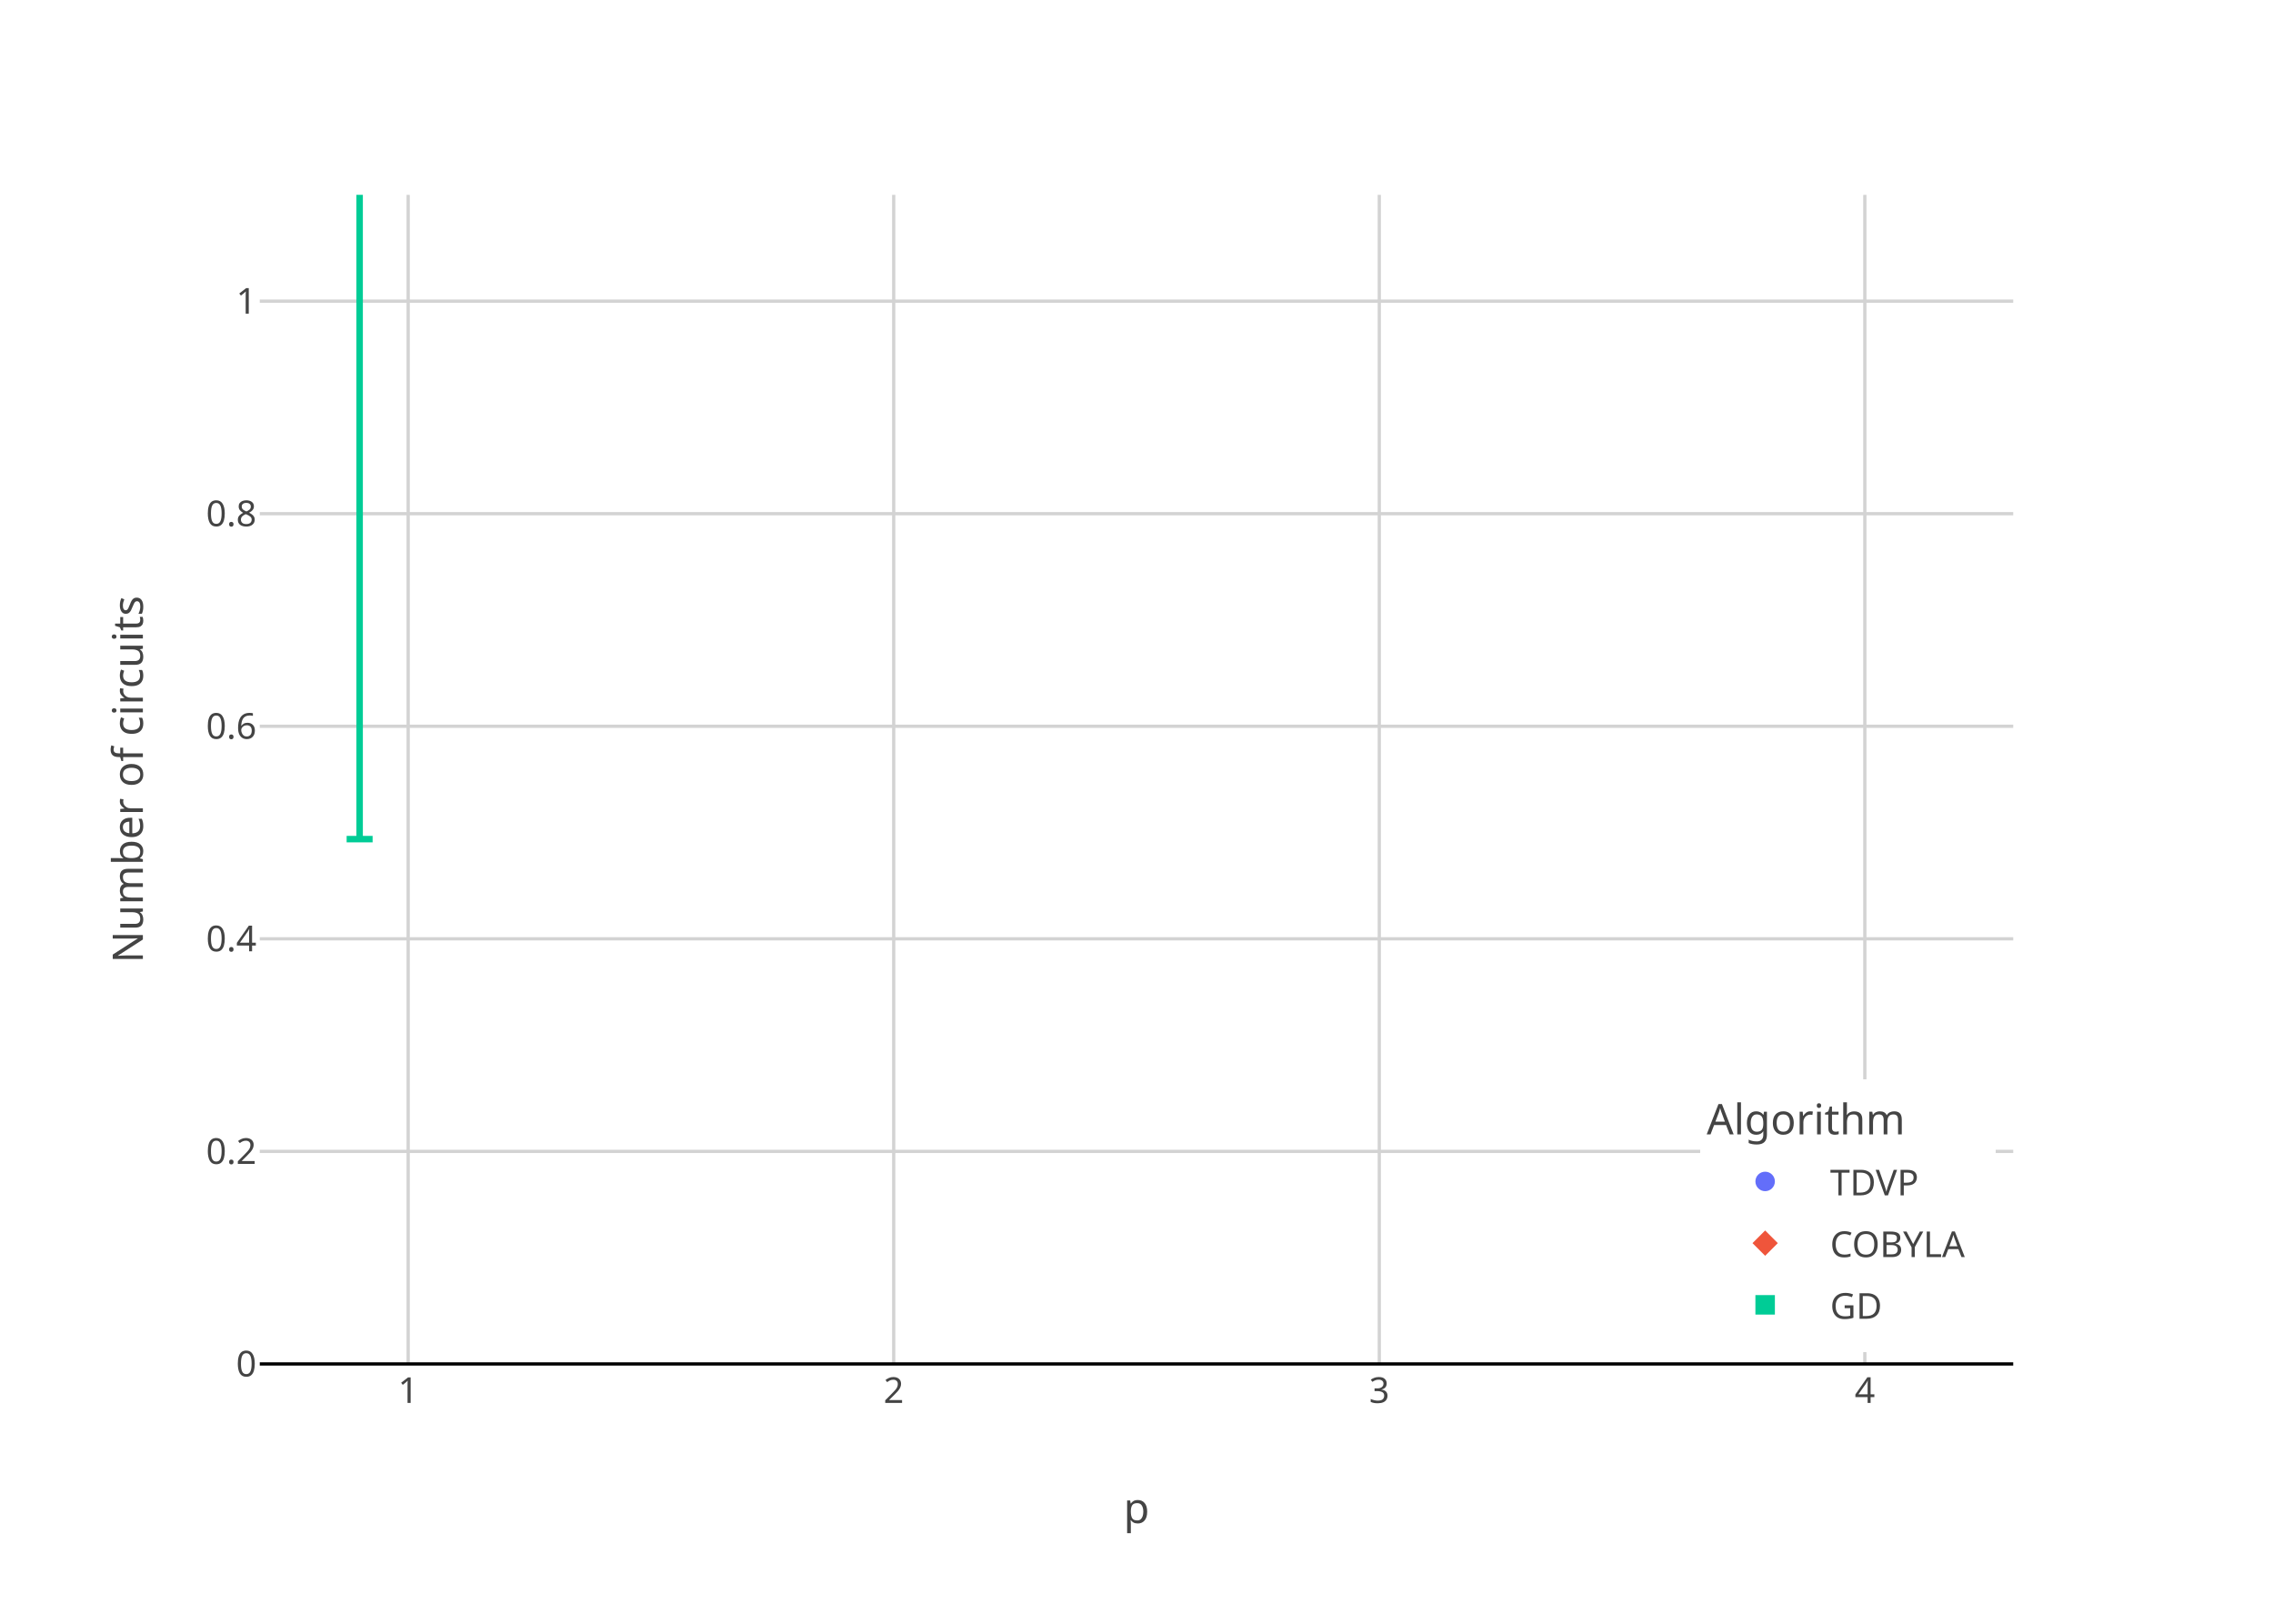
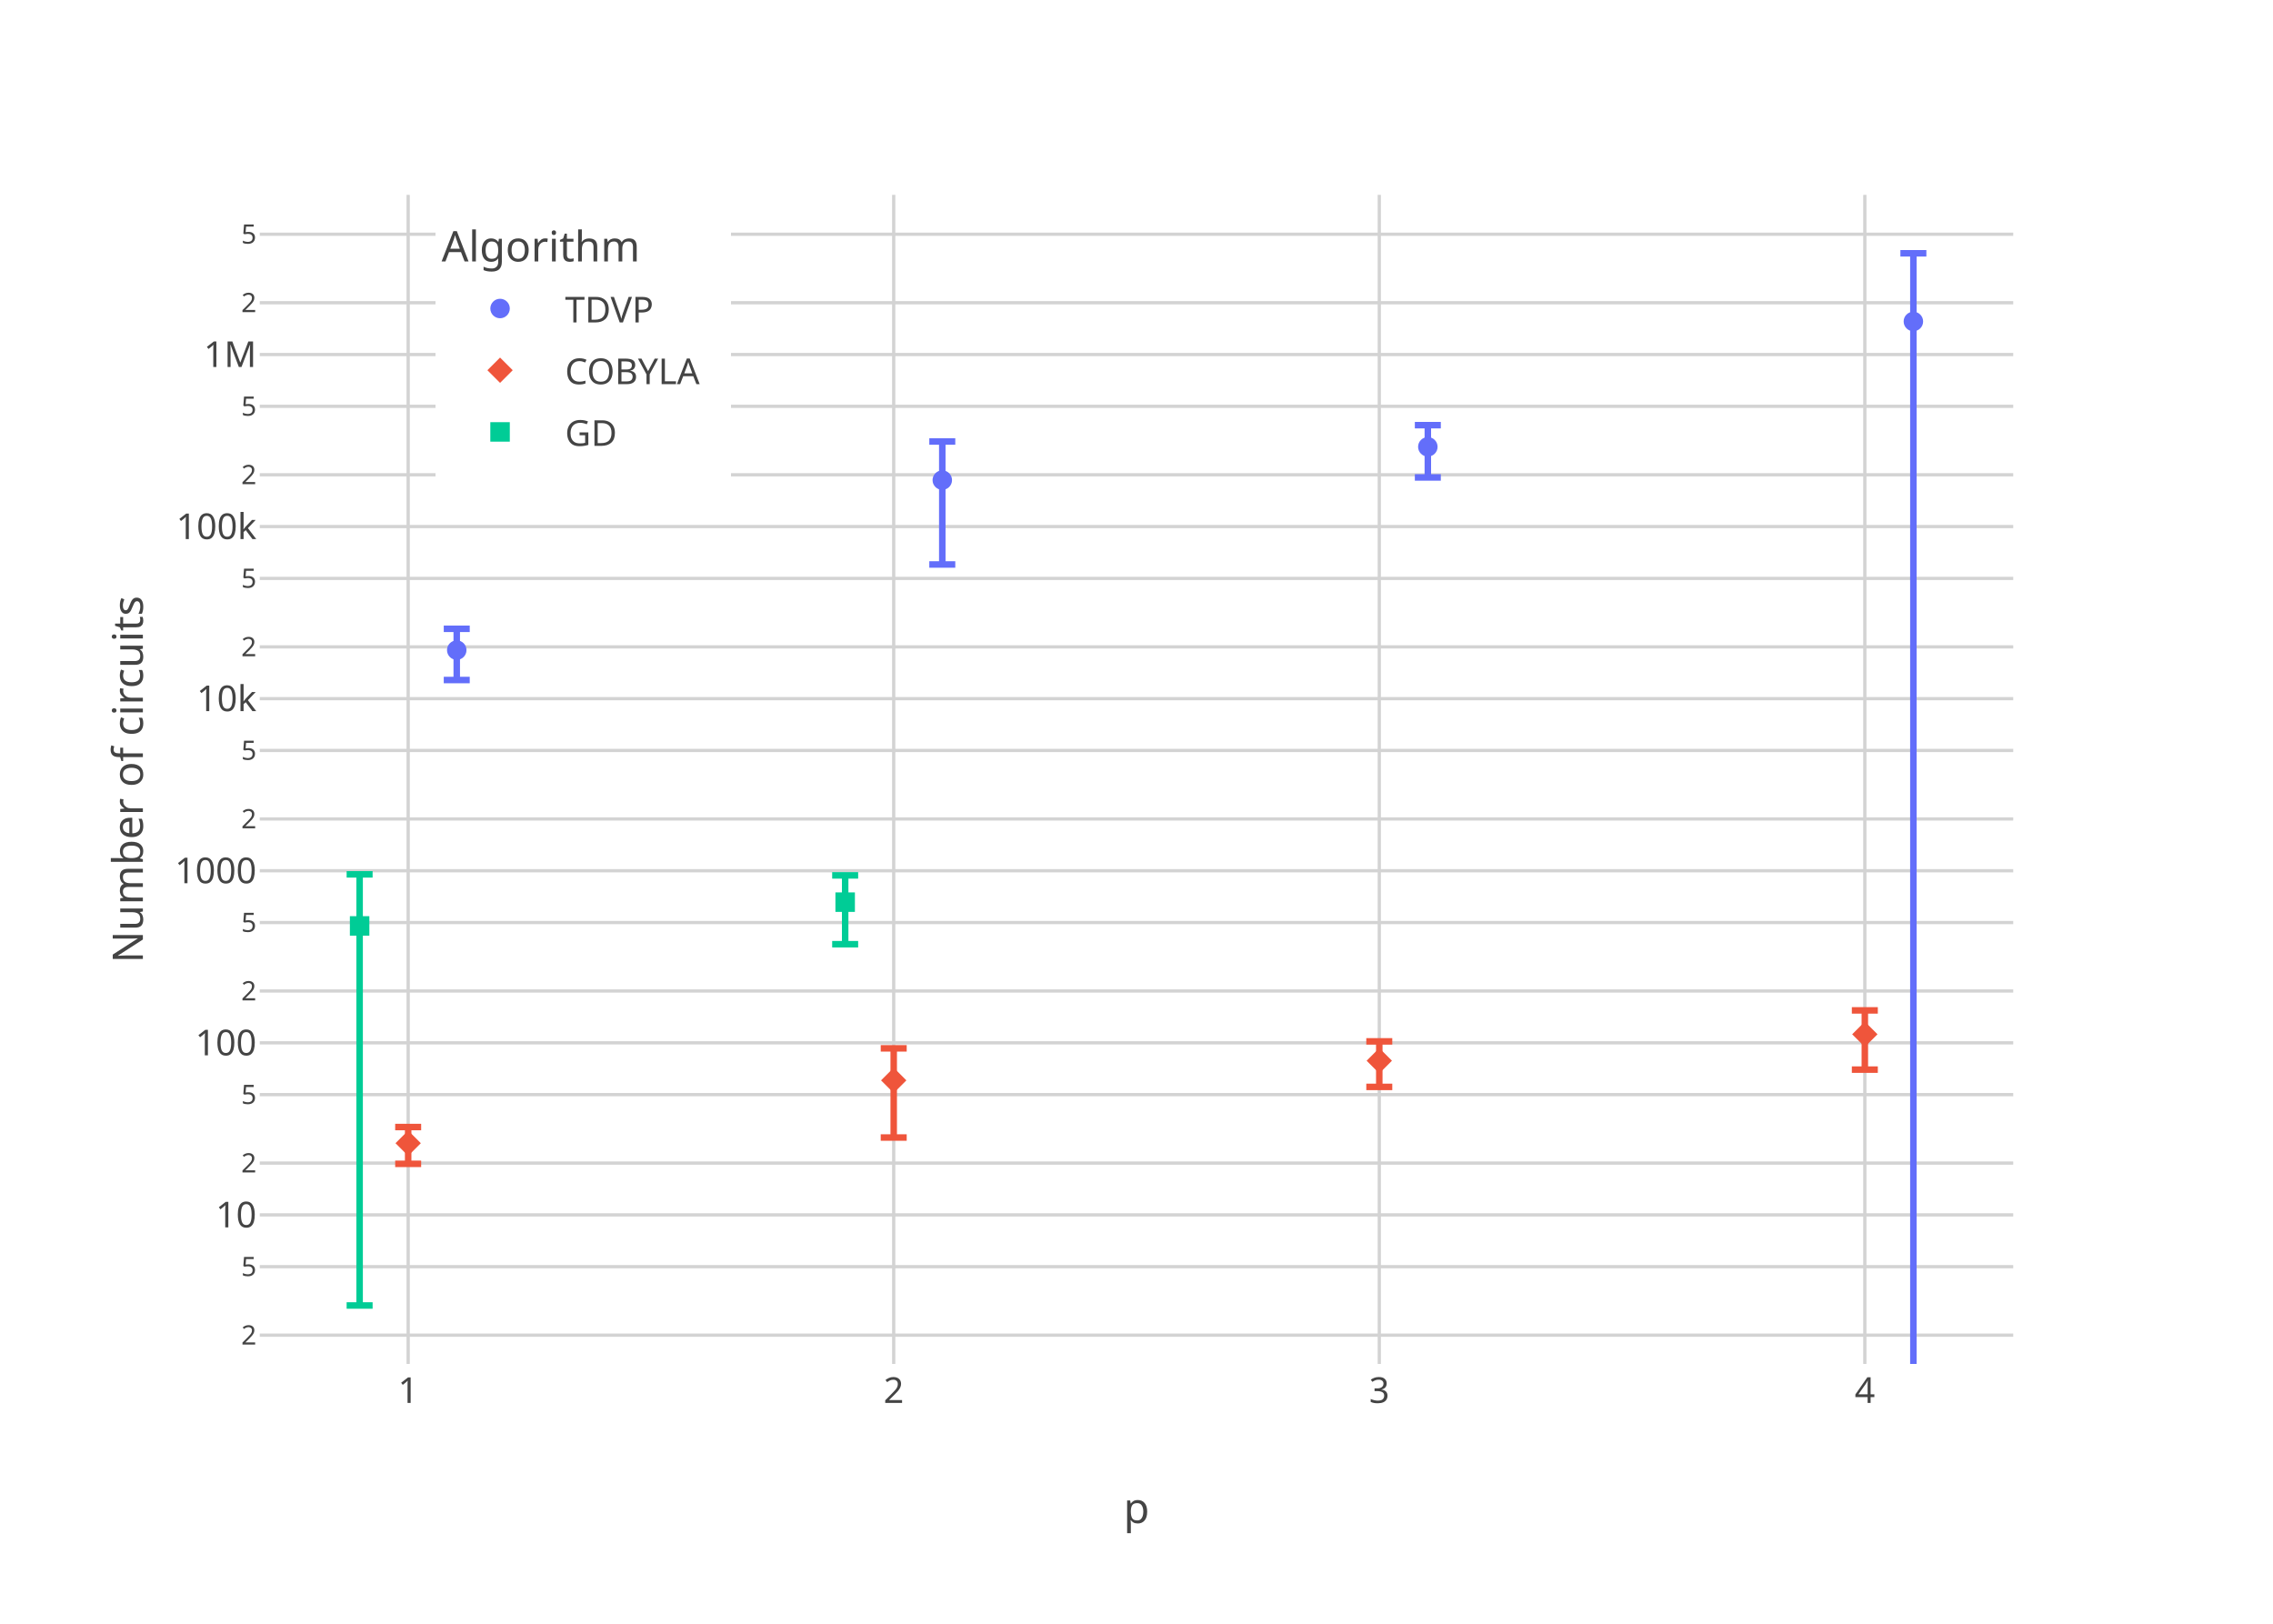
<svg xmlns="http://www.w3.org/2000/svg" class="main-svg" width="700" height="500" style="" viewBox="0 0 700 500">
  <rect x="0" y="0" width="700" height="500" style="fill: rgb(255, 255, 255); fill-opacity: 1;" />
-   <defs id="defs-11729e">
+   <defs id="defs-ca49f6">
    <g class="clips">
-       <clipPath id="clip11729exyplot" class="plotclip">
+       <clipPath id="clipca49f6xyplot" class="plotclip">
        <rect width="540" height="360" />
      </clipPath>
-       <clipPath class="axesclip" id="clip11729ex">
+       <clipPath class="axesclip" id="clipca49f6x">
        <rect x="80" y="0" width="540" height="500" />
      </clipPath>
-       <clipPath class="axesclip" id="clip11729ey">
+       <clipPath class="axesclip" id="clipca49f6y">
        <rect x="0" y="60" width="700" height="360" />
      </clipPath>
-       <clipPath class="axesclip" id="clip11729exy">
+       <clipPath class="axesclip" id="clipca49f6xy">
        <rect x="80" y="60" width="540" height="360" />
      </clipPath>
    </g>
    <g class="gradients" />
    <g class="patterns" />
  </defs>
  <g class="bglayer">
    <rect class="bg" x="80" y="60" width="540" height="360" style="fill: rgb(0, 0, 0); fill-opacity: 0; stroke-width: 0;" />
  </g>
  <g class="layer-below">
    <g class="imagelayer" />
    <g class="shapelayer" />
  </g>
  <g class="cartesianlayer">
    <g class="subplot xy">
      <g class="layer-subplot">
        <g class="shapelayer" />
        <g class="imagelayer" />
      </g>
      <g class="minor-gridlayer">
        <g class="x" />
        <g class="y" />
      </g>
      <g class="gridlayer">
        <g class="x">
          <path class="xgrid crisp" transform="translate(125.7,0)" d="M0,60v360" style="stroke: rgb(211, 211, 211); stroke-opacity: 1; stroke-width: 1px;" />
          <path class="xgrid crisp" transform="translate(275.23,0)" d="M0,60v360" style="stroke: rgb(211, 211, 211); stroke-opacity: 1; stroke-width: 1px;" />
          <path class="xgrid crisp" transform="translate(424.77,0)" d="M0,60v360" style="stroke: rgb(211, 211, 211); stroke-opacity: 1; stroke-width: 1px;" />
          <path class="xgrid crisp" transform="translate(574.3,0)" d="M0,60v360" style="stroke: rgb(211, 211, 211); stroke-opacity: 1; stroke-width: 1px;" />
        </g>
        <g class="y">
-           <path class="ygrid crisp" transform="translate(0,354.55)" d="M80,0h540" style="stroke: rgb(211, 211, 211); stroke-opacity: 1; stroke-width: 1px;" />
-           <path class="ygrid crisp" transform="translate(0,289.09)" d="M80,0h540" style="stroke: rgb(211, 211, 211); stroke-opacity: 1; stroke-width: 1px;" />
-           <path class="ygrid crisp" transform="translate(0,223.64)" d="M80,0h540" style="stroke: rgb(211, 211, 211); stroke-opacity: 1; stroke-width: 1px;" />
-           <path class="ygrid crisp" transform="translate(0,158.18)" d="M80,0h540" style="stroke: rgb(211, 211, 211); stroke-opacity: 1; stroke-width: 1px;" />
-           <path class="ygrid crisp" transform="translate(0,92.73)" d="M80,0h540" style="stroke: rgb(211, 211, 211); stroke-opacity: 1; stroke-width: 1px;" />
-         </g>
-       </g>
-       <g class="zerolinelayer">
-         <path class="yzl zl crisp" transform="translate(0,420)" d="M80,0h540" style="stroke: rgb(0, 0, 0); stroke-opacity: 1; stroke-width: 1px;" />
-       </g>
+           <path class="ygrid crisp" transform="translate(0,411.14)" d="M80,0h540" style="stroke: rgb(211, 211, 211); stroke-opacity: 1; stroke-width: 1px;" />
+           <path class="ygrid crisp" transform="translate(0,390.05)" d="M80,0h540" style="stroke: rgb(211, 211, 211); stroke-opacity: 1; stroke-width: 1px;" />
+           <path class="ygrid crisp" transform="translate(0,374.1)" d="M80,0h540" style="stroke: rgb(211, 211, 211); stroke-opacity: 1; stroke-width: 1px;" />
+           <path class="ygrid crisp" transform="translate(0,358.15)" d="M80,0h540" style="stroke: rgb(211, 211, 211); stroke-opacity: 1; stroke-width: 1px;" />
+           <path class="ygrid crisp" transform="translate(0,337.07)" d="M80,0h540" style="stroke: rgb(211, 211, 211); stroke-opacity: 1; stroke-width: 1px;" />
+           <path class="ygrid crisp" transform="translate(0,321.12)" d="M80,0h540" style="stroke: rgb(211, 211, 211); stroke-opacity: 1; stroke-width: 1px;" />
+           <path class="ygrid crisp" transform="translate(0,305.16)" d="M80,0h540" style="stroke: rgb(211, 211, 211); stroke-opacity: 1; stroke-width: 1px;" />
+           <path class="ygrid crisp" transform="translate(0,284.08)" d="M80,0h540" style="stroke: rgb(211, 211, 211); stroke-opacity: 1; stroke-width: 1px;" />
+           <path class="ygrid crisp" transform="translate(0,268.13)" d="M80,0h540" style="stroke: rgb(211, 211, 211); stroke-opacity: 1; stroke-width: 1px;" />
+           <path class="ygrid crisp" transform="translate(0,252.18)" d="M80,0h540" style="stroke: rgb(211, 211, 211); stroke-opacity: 1; stroke-width: 1px;" />
+           <path class="ygrid crisp" transform="translate(0,231.09)" d="M80,0h540" style="stroke: rgb(211, 211, 211); stroke-opacity: 1; stroke-width: 1px;" />
+           <path class="ygrid crisp" transform="translate(0,215.14)" d="M80,0h540" style="stroke: rgb(211, 211, 211); stroke-opacity: 1; stroke-width: 1px;" />
+           <path class="ygrid crisp" transform="translate(0,199.19)" d="M80,0h540" style="stroke: rgb(211, 211, 211); stroke-opacity: 1; stroke-width: 1px;" />
+           <path class="ygrid crisp" transform="translate(0,178.11)" d="M80,0h540" style="stroke: rgb(211, 211, 211); stroke-opacity: 1; stroke-width: 1px;" />
+           <path class="ygrid crisp" transform="translate(0,162.15)" d="M80,0h540" style="stroke: rgb(211, 211, 211); stroke-opacity: 1; stroke-width: 1px;" />
+           <path class="ygrid crisp" transform="translate(0,146.2)" d="M80,0h540" style="stroke: rgb(211, 211, 211); stroke-opacity: 1; stroke-width: 1px;" />
+           <path class="ygrid crisp" transform="translate(0,125.12)" d="M80,0h540" style="stroke: rgb(211, 211, 211); stroke-opacity: 1; stroke-width: 1px;" />
+           <path class="ygrid crisp" transform="translate(0,109.17)" d="M80,0h540" style="stroke: rgb(211, 211, 211); stroke-opacity: 1; stroke-width: 1px;" />
+           <path class="ygrid crisp" transform="translate(0,93.22)" d="M80,0h540" style="stroke: rgb(211, 211, 211); stroke-opacity: 1; stroke-width: 1px;" />
+           <path class="ygrid crisp" transform="translate(0,72.13)" d="M80,0h540" style="stroke: rgb(211, 211, 211); stroke-opacity: 1; stroke-width: 1px;" />
+         </g>
+       </g>
+       <g class="zerolinelayer" />
      <path class="xlines-below" />
      <path class="ylines-below" />
      <g class="overlines-below" />
      <g class="xaxislayer-below" />
      <g class="yaxislayer-below" />
      <g class="overaxes-below" />
-       <g class="plot" transform="translate(80,60)" clip-path="url(#clip11729exyplot)">
+       <g class="plot" transform="translate(80,60)" clip-path="url(#clipca49f6xyplot)">
        <g class="scatterlayer mlayer">
-           <g class="trace scatter trace81a360" style="stroke-miterlimit: 2; opacity: 1;">
+           <g class="trace scatter tracea17532" style="stroke-miterlimit: 2; opacity: 1;">
            <g class="fills" />
            <g class="errorbars">
              <g class="errorbar">
-                 <path class="yerror" d="M56.66,-8334289.64h8m-4,0V-4200190.36m-4,0h8" style="vector-effect: non-scaling-stroke; stroke-width: 2px; stroke: rgb(99, 110, 250); stroke-opacity: 1;" />
-               </g>
-               <g class="errorbar">
-                 <path class="yerror" d="M206.19,-102199824.26h8m-4,0V-19709201.2m-4,0h8" style="vector-effect: non-scaling-stroke; stroke-width: 2px; stroke: rgb(99, 110, 250); stroke-opacity: 1;" />
-               </g>
-               <g class="errorbar">
-                 <path class="yerror" d="M355.72,-127165075.72h8m-4,0V-63167326.35m-4,0h8" style="vector-effect: non-scaling-stroke; stroke-width: 2px; stroke: rgb(99, 110, 250); stroke-opacity: 1;" />
-               </g>
-               <g class="errorbar">
-                 <path class="yerror" d="M505.25,-1268029006.05h8m-4,0V249392707.87m-4,0h8" style="vector-effect: non-scaling-stroke; stroke-width: 2px; stroke: rgb(99, 110, 250); stroke-opacity: 1;" />
+                 <path class="yerror" d="M56.66,133.63h8m-4,0V149.4m-4,0h8" style="vector-effect: non-scaling-stroke; stroke-width: 2px; stroke: rgb(99, 110, 250); stroke-opacity: 1;" />
+               </g>
+               <g class="errorbar">
+                 <path class="yerror" d="M206.19,75.95h8m-4,0V113.82m-4,0h8" style="vector-effect: non-scaling-stroke; stroke-width: 2px; stroke: rgb(99, 110, 250); stroke-opacity: 1;" />
+               </g>
+               <g class="errorbar">
+                 <path class="yerror" d="M355.72,70.92h8m-4,0V87.02m-4,0h8" style="vector-effect: non-scaling-stroke; stroke-width: 2px; stroke: rgb(99, 110, 250); stroke-opacity: 1;" />
+               </g>
+               <g class="errorbar">
+                 <path class="yerror" d="M505.25,18h8m-4,0V3780" style="vector-effect: non-scaling-stroke; stroke-width: 2px; stroke: rgb(99, 110, 250); stroke-opacity: 1;" />
              </g>
            </g>
            <g class="lines" />
            <g class="points">
-               <path class="point" transform="translate(60.66,-6267240)" d="M3,0A3,3 0 1,1 0,-3A3,3 0 0,1 3,0Z" style="opacity: 1; stroke-width: 0px; fill: rgb(99, 110, 250); fill-opacity: 1;" />
-               <path class="point" transform="translate(210.19,-60954512.73)" d="M3,0A3,3 0 1,1 0,-3A3,3 0 0,1 3,0Z" style="opacity: 1; stroke-width: 0px; fill: rgb(99, 110, 250); fill-opacity: 1;" />
-               <path class="point" transform="translate(359.72,-95166201.04)" d="M3,0A3,3 0 1,1 0,-3A3,3 0 0,1 3,0Z" style="opacity: 1; stroke-width: 0px; fill: rgb(99, 110, 250); fill-opacity: 1;" />
-               <path class="point" transform="translate(509.25,-509318149.09)" d="M3,0A3,3 0 1,1 0,-3A3,3 0 0,1 3,0Z" style="opacity: 1; stroke-width: 0px; fill: rgb(99, 110, 250); fill-opacity: 1;" />
+               <path class="point" transform="translate(60.66,140.19)" d="M3,0A3,3 0 1,1 0,-3A3,3 0 0,1 3,0Z" style="opacity: 1; stroke-width: 0px; fill: rgb(99, 110, 250); fill-opacity: 1;" />
+               <path class="point" transform="translate(210.19,87.84)" d="M3,0A3,3 0 1,1 0,-3A3,3 0 0,1 3,0Z" style="opacity: 1; stroke-width: 0px; fill: rgb(99, 110, 250); fill-opacity: 1;" />
+               <path class="point" transform="translate(359.72,77.59)" d="M3,0A3,3 0 1,1 0,-3A3,3 0 0,1 3,0Z" style="opacity: 1; stroke-width: 0px; fill: rgb(99, 110, 250); fill-opacity: 1;" />
+               <path class="point" transform="translate(509.25,38.99)" d="M3,0A3,3 0 1,1 0,-3A3,3 0 0,1 3,0Z" style="opacity: 1; stroke-width: 0px; fill: rgb(99, 110, 250); fill-opacity: 1;" />
            </g>
            <g class="text" />
          </g>
-           <g class="trace scatter trace2f4135" style="stroke-miterlimit: 2; opacity: 1;">
+           <g class="trace scatter tracece4e6c" style="stroke-miterlimit: 2; opacity: 1;">
            <g class="fills" />
            <g class="errorbars">
              <g class="errorbar">
-                 <path class="yerror" d="M41.7,-10242.74h8m-4,0V-6120.89m-4,0h8" style="vector-effect: non-scaling-stroke; stroke-width: 2px; stroke: rgb(239, 85, 59); stroke-opacity: 1;" />
-               </g>
-               <g class="errorbar">
-                 <path class="yerror" d="M191.23,-30026.03h8m-4,0V-8853.97m-4,0h8" style="vector-effect: non-scaling-stroke; stroke-width: 2px; stroke: rgb(239, 85, 59); stroke-opacity: 1;" />
-               </g>
-               <g class="errorbar">
-                 <path class="yerror" d="M340.77,-33006.27h8m-4,0V-17786.46m-4,0h8" style="vector-effect: non-scaling-stroke; stroke-width: 2px; stroke: rgb(239, 85, 59); stroke-opacity: 1;" />
-               </g>
-               <g class="errorbar">
-                 <path class="yerror" d="M490.3,-50155.12h8m-4,0V-22499.42m-4,0h8" style="vector-effect: non-scaling-stroke; stroke-width: 2px; stroke: rgb(239, 85, 59); stroke-opacity: 1;" />
+                 <path class="yerror" d="M41.7,287.05h8m-4,0V298.38m-4,0h8" style="vector-effect: non-scaling-stroke; stroke-width: 2px; stroke: rgb(239, 85, 59); stroke-opacity: 1;" />
+               </g>
+               <g class="errorbar">
+                 <path class="yerror" d="M191.23,262.82h8m-4,0V290.28m-4,0h8" style="vector-effect: non-scaling-stroke; stroke-width: 2px; stroke: rgb(239, 85, 59); stroke-opacity: 1;" />
+               </g>
+               <g class="errorbar">
+                 <path class="yerror" d="M340.77,260.67h8m-4,0V274.69m-4,0h8" style="vector-effect: non-scaling-stroke; stroke-width: 2px; stroke: rgb(239, 85, 59); stroke-opacity: 1;" />
+               </g>
+               <g class="errorbar">
+                 <path class="yerror" d="M490.3,251.13h8m-4,0V269.37m-4,0h8" style="vector-effect: non-scaling-stroke; stroke-width: 2px; stroke: rgb(239, 85, 59); stroke-opacity: 1;" />
              </g>
            </g>
            <g class="lines" />
            <g class="points">
-               <path class="point" transform="translate(45.7,-8181.82)" d="M3.9,0L0,3.9L-3.9,0L0,-3.9Z" style="opacity: 1; stroke-width: 0px; fill: rgb(239, 85, 59); fill-opacity: 1;" />
-               <path class="point" transform="translate(195.23,-19440)" d="M3.9,0L0,3.9L-3.9,0L0,-3.9Z" style="opacity: 1; stroke-width: 0px; fill: rgb(239, 85, 59); fill-opacity: 1;" />
-               <path class="point" transform="translate(344.77,-25396.36)" d="M3.9,0L0,3.9L-3.9,0L0,-3.9Z" style="opacity: 1; stroke-width: 0px; fill: rgb(239, 85, 59); fill-opacity: 1;" />
-               <path class="point" transform="translate(494.3,-36327.27)" d="M3.9,0L0,3.9L-3.9,0L0,-3.9Z" style="opacity: 1; stroke-width: 0px; fill: rgb(239, 85, 59); fill-opacity: 1;" />
+               <path class="point" transform="translate(45.7,292.03)" d="M3.9,0L0,3.9L-3.9,0L0,-3.9Z" style="opacity: 1; stroke-width: 0px; fill: rgb(239, 85, 59); fill-opacity: 1;" />
+               <path class="point" transform="translate(195.23,272.68)" d="M3.9,0L0,3.9L-3.9,0L0,-3.9Z" style="opacity: 1; stroke-width: 0px; fill: rgb(239, 85, 59); fill-opacity: 1;" />
+               <path class="point" transform="translate(344.77,266.63)" d="M3.9,0L0,3.9L-3.9,0L0,-3.9Z" style="opacity: 1; stroke-width: 0px; fill: rgb(239, 85, 59); fill-opacity: 1;" />
+               <path class="point" transform="translate(494.3,258.49)" d="M3.9,0L0,3.9L-3.9,0L0,-3.9Z" style="opacity: 1; stroke-width: 0px; fill: rgb(239, 85, 59); fill-opacity: 1;" />
            </g>
            <g class="text" />
          </g>
-           <g class="trace scatter tracedae992" style="stroke-miterlimit: 2; opacity: 1;">
+           <g class="trace scatter trace1801e1" style="stroke-miterlimit: 2; opacity: 1;">
            <g class="fills" />
            <g class="errorbars">
              <g class="errorbar">
-                 <path class="yerror" d="M26.75,-77514.76h8m-4,0V198.4m-4,0h8" style="vector-effect: non-scaling-stroke; stroke-width: 2px; stroke: rgb(0, 204, 150); stroke-opacity: 1;" />
-               </g>
-               <g class="errorbar">
-                 <path class="yerror" d="M176.28,-38047.2h8m-4,0V-14905.53m-4,0h8" style="vector-effect: non-scaling-stroke; stroke-width: 2px; stroke: rgb(0, 204, 150); stroke-opacity: 1;" />
+                 <path class="yerror" d="M26.75,209.24h8m-4,0V342m-4,0h8" style="vector-effect: non-scaling-stroke; stroke-width: 2px; stroke: rgb(0, 204, 150); stroke-opacity: 1;" />
+               </g>
+               <g class="errorbar">
+                 <path class="yerror" d="M176.28,209.56h8m-4,0V230.75m-4,0h8" style="vector-effect: non-scaling-stroke; stroke-width: 2px; stroke: rgb(0, 204, 150); stroke-opacity: 1;" />
              </g>
              <g class="errorbar" />
              <g class="errorbar" />
            </g>
            <g class="lines" />
            <g class="points">
-               <path class="point" transform="translate(30.75,-38658.18)" d="M3,3H-3V-3H3Z" style="opacity: 1; stroke-width: 0px; fill: rgb(0, 204, 150); fill-opacity: 1;" />
-               <path class="point" transform="translate(180.28,-26476.36)" d="M3,3H-3V-3H3Z" style="opacity: 1; stroke-width: 0px; fill: rgb(0, 204, 150); fill-opacity: 1;" />
+               <path class="point" transform="translate(30.75,225.12)" d="M3,3H-3V-3H3Z" style="opacity: 1; stroke-width: 0px; fill: rgb(0, 204, 150); fill-opacity: 1;" />
+               <path class="point" transform="translate(180.28,217.8)" d="M3,3H-3V-3H3Z" style="opacity: 1; stroke-width: 0px; fill: rgb(0, 204, 150); fill-opacity: 1;" />
            </g>
            <g class="text" />
          </g>
        </g>
      </g>
      <g class="overplot" />
      <path class="xlines-above crisp" d="M0,0" style="fill: none;" />
      <path class="ylines-above crisp" d="M0,0" style="fill: none;" />
      <g class="overlines-above" />
      <g class="xaxislayer-above">
        <g class="xtick">
          <text text-anchor="middle" x="0" y="432" transform="translate(125.7,0)" style="font-family: 'Computer Modern'; font-size: 11px; fill: rgb(68, 68, 68); fill-opacity: 1; white-space: pre; opacity: 1;">1</text>
        </g>
        <g class="xtick">
          <text text-anchor="middle" x="0" y="432" style="font-family: 'Computer Modern'; font-size: 11px; fill: rgb(68, 68, 68); fill-opacity: 1; white-space: pre; opacity: 1;" transform="translate(275.23,0)">2</text>
        </g>
        <g class="xtick">
          <text text-anchor="middle" x="0" y="432" style="font-family: 'Computer Modern'; font-size: 11px; fill: rgb(68, 68, 68); fill-opacity: 1; white-space: pre; opacity: 1;" transform="translate(424.77,0)">3</text>
        </g>
        <g class="xtick">
          <text text-anchor="middle" x="0" y="432" style="font-family: 'Computer Modern'; font-size: 11px; fill: rgb(68, 68, 68); fill-opacity: 1; white-space: pre; opacity: 1;" transform="translate(574.3,0)">4</text>
        </g>
      </g>
      <g class="yaxislayer-above">
        <g class="ytick">
-           <text text-anchor="end" x="79" y="3.85" transform="translate(0,420)" style="font-family: 'Computer Modern'; font-size: 11px; fill: rgb(68, 68, 68); fill-opacity: 1; white-space: pre; opacity: 1;">0</text>
-         </g>
-         <g class="ytick">
-           <text text-anchor="end" x="79" y="3.85" style="font-family: 'Computer Modern'; font-size: 11px; fill: rgb(68, 68, 68); fill-opacity: 1; white-space: pre; opacity: 1;" transform="translate(0,354.55)">0.2</text>
-         </g>
-         <g class="ytick">
-           <text text-anchor="end" x="79" y="3.85" style="font-family: 'Computer Modern'; font-size: 11px; fill: rgb(68, 68, 68); fill-opacity: 1; white-space: pre; opacity: 1;" transform="translate(0,289.09)">0.4</text>
-         </g>
-         <g class="ytick">
-           <text text-anchor="end" x="79" y="3.85" style="font-family: 'Computer Modern'; font-size: 11px; fill: rgb(68, 68, 68); fill-opacity: 1; white-space: pre; opacity: 1;" transform="translate(0,223.64)">0.6</text>
-         </g>
-         <g class="ytick">
-           <text text-anchor="end" x="79" y="3.85" style="font-family: 'Computer Modern'; font-size: 11px; fill: rgb(68, 68, 68); fill-opacity: 1; white-space: pre; opacity: 1;" transform="translate(0,158.18)">0.8</text>
-         </g>
-         <g class="ytick">
-           <text text-anchor="end" x="79" y="3.85" style="font-family: 'Computer Modern'; font-size: 11px; fill: rgb(68, 68, 68); fill-opacity: 1; white-space: pre; opacity: 1;" transform="translate(0,92.73)">1</text>
+           <text text-anchor="end" x="79" y="2.887" transform="translate(0,411.14)" style="font-family: 'Computer Modern'; font-size: 8.25px; fill: rgb(68, 68, 68); fill-opacity: 1; white-space: pre; opacity: 1;">2</text>
+         </g>
+         <g class="ytick">
+           <text text-anchor="end" x="79" y="2.887" style="font-family: 'Computer Modern'; font-size: 8.25px; fill: rgb(68, 68, 68); fill-opacity: 1; white-space: pre; opacity: 1;" transform="translate(0,390.05)">5</text>
+         </g>
+         <g class="ytick">
+           <text text-anchor="end" x="79" y="3.85" style="font-family: 'Computer Modern'; font-size: 11px; fill: rgb(68, 68, 68); fill-opacity: 1; white-space: pre; opacity: 1;" transform="translate(0,374.1)">10</text>
+         </g>
+         <g class="ytick">
+           <text text-anchor="end" x="79" y="2.887" style="font-family: 'Computer Modern'; font-size: 8.25px; fill: rgb(68, 68, 68); fill-opacity: 1; white-space: pre; opacity: 1;" transform="translate(0,358.15)">2</text>
+         </g>
+         <g class="ytick">
+           <text text-anchor="end" x="79" y="2.887" style="font-family: 'Computer Modern'; font-size: 8.25px; fill: rgb(68, 68, 68); fill-opacity: 1; white-space: pre; opacity: 1;" transform="translate(0,337.07)">5</text>
+         </g>
+         <g class="ytick">
+           <text text-anchor="end" x="79" y="3.85" style="font-family: 'Computer Modern'; font-size: 11px; fill: rgb(68, 68, 68); fill-opacity: 1; white-space: pre; opacity: 1;" transform="translate(0,321.12)">100</text>
+         </g>
+         <g class="ytick">
+           <text text-anchor="end" x="79" y="2.887" style="font-family: 'Computer Modern'; font-size: 8.25px; fill: rgb(68, 68, 68); fill-opacity: 1; white-space: pre; opacity: 1;" transform="translate(0,305.16)">2</text>
+         </g>
+         <g class="ytick">
+           <text text-anchor="end" x="79" y="2.887" style="font-family: 'Computer Modern'; font-size: 8.25px; fill: rgb(68, 68, 68); fill-opacity: 1; white-space: pre; opacity: 1;" transform="translate(0,284.08)">5</text>
+         </g>
+         <g class="ytick">
+           <text text-anchor="end" x="79" y="3.85" style="font-family: 'Computer Modern'; font-size: 11px; fill: rgb(68, 68, 68); fill-opacity: 1; white-space: pre; opacity: 1;" transform="translate(0,268.13)">1000</text>
+         </g>
+         <g class="ytick">
+           <text text-anchor="end" x="79" y="2.887" style="font-family: 'Computer Modern'; font-size: 8.25px; fill: rgb(68, 68, 68); fill-opacity: 1; white-space: pre; opacity: 1;" transform="translate(0,252.18)">2</text>
+         </g>
+         <g class="ytick">
+           <text text-anchor="end" x="79" y="2.887" style="font-family: 'Computer Modern'; font-size: 8.25px; fill: rgb(68, 68, 68); fill-opacity: 1; white-space: pre; opacity: 1;" transform="translate(0,231.09)">5</text>
+         </g>
+         <g class="ytick">
+           <text text-anchor="end" x="79" y="3.85" style="font-family: 'Computer Modern'; font-size: 11px; fill: rgb(68, 68, 68); fill-opacity: 1; white-space: pre; opacity: 1;" transform="translate(0,215.14)">10k</text>
+         </g>
+         <g class="ytick">
+           <text text-anchor="end" x="79" y="2.887" style="font-family: 'Computer Modern'; font-size: 8.25px; fill: rgb(68, 68, 68); fill-opacity: 1; white-space: pre; opacity: 1;" transform="translate(0,199.19)">2</text>
+         </g>
+         <g class="ytick">
+           <text text-anchor="end" x="79" y="2.887" style="font-family: 'Computer Modern'; font-size: 8.25px; fill: rgb(68, 68, 68); fill-opacity: 1; white-space: pre; opacity: 1;" transform="translate(0,178.11)">5</text>
+         </g>
+         <g class="ytick">
+           <text text-anchor="end" x="79" y="3.85" style="font-family: 'Computer Modern'; font-size: 11px; fill: rgb(68, 68, 68); fill-opacity: 1; white-space: pre; opacity: 1;" transform="translate(0,162.15)">100k</text>
+         </g>
+         <g class="ytick">
+           <text text-anchor="end" x="79" y="2.887" style="font-family: 'Computer Modern'; font-size: 8.25px; fill: rgb(68, 68, 68); fill-opacity: 1; white-space: pre; opacity: 1;" transform="translate(0,146.2)">2</text>
+         </g>
+         <g class="ytick">
+           <text text-anchor="end" x="79" y="2.887" style="font-family: 'Computer Modern'; font-size: 8.25px; fill: rgb(68, 68, 68); fill-opacity: 1; white-space: pre; opacity: 1;" transform="translate(0,125.12)">5</text>
+         </g>
+         <g class="ytick">
+           <text text-anchor="end" x="79" y="3.85" style="font-family: 'Computer Modern'; font-size: 11px; fill: rgb(68, 68, 68); fill-opacity: 1; white-space: pre; opacity: 1;" transform="translate(0,109.17)">1M</text>
+         </g>
+         <g class="ytick">
+           <text text-anchor="end" x="79" y="2.887" style="font-family: 'Computer Modern'; font-size: 8.25px; fill: rgb(68, 68, 68); fill-opacity: 1; white-space: pre; opacity: 1;" transform="translate(0,93.22)">2</text>
+         </g>
+         <g class="ytick">
+           <text text-anchor="end" x="79" y="2.887" style="font-family: 'Computer Modern'; font-size: 8.25px; fill: rgb(68, 68, 68); fill-opacity: 1; white-space: pre; opacity: 1;" transform="translate(0,72.13)">5</text>
        </g>
      </g>
      <g class="overaxes-above" />
    </g>
  </g>
  <g class="polarlayer" />
  <g class="smithlayer" />
  <g class="ternarylayer" />
  <g class="geolayer" />
  <g class="funnelarealayer" />
  <g class="pielayer" />
  <g class="iciclelayer" />
  <g class="treemaplayer" />
  <g class="sunburstlayer" />
  <g class="glimages" />
-   <defs id="topdefs-11729e">
+   <defs id="topdefs-ca49f6">
    <g class="clips" />
-     <clipPath id="legend11729e">
+     <clipPath id="legendca49f6">
      <rect width="91" height="84" x="0" y="0" />
    </clipPath>
  </defs>
  <g class="layer-above">
    <g class="imagelayer" />
    <g class="shapelayer" />
  </g>
  <g class="infolayer">
-     <g class="legend" pointer-events="all" transform="translate(523.6,332.4)">
+     <g class="legend" pointer-events="all" transform="translate(134,63.6)">
      <rect class="bg" shape-rendering="crispEdges" width="91" height="84" x="0" y="0" style="stroke: rgb(68, 68, 68); stroke-opacity: 1; fill: rgb(255, 255, 255); fill-opacity: 1; stroke-width: 0px;" />
-       <g class="scrollbox" transform="" clip-path="url(#legend11729e)">
+       <g class="scrollbox" transform="" clip-path="url(#legendca49f6)">
        <text class="legendtitletext" text-anchor="start" x="2" y="16.9" style="font-family: 'Computer Modern'; font-size: 13px; fill: rgb(68, 68, 68); fill-opacity: 1; white-space: pre;">Algorithm</text>
        <g class="groups" transform="">
          <g class="traces" transform="translate(0,31.4)" style="opacity: 1;">
            <text class="legendtext" text-anchor="start" x="40" y="4.29" style="font-family: 'Computer Modern'; font-size: 11px; fill: rgb(68, 68, 68); fill-opacity: 1; white-space: pre;">TDVP</text>
            <g class="layers" style="opacity: 1;">
              <g class="legendfill" />
              <g class="legendlines" />
              <g class="legendsymbols">
                <g class="legendpoints">
                  <path class="scatterpts" transform="translate(20,0)" d="M3,0A3,3 0 1,1 0,-3A3,3 0 0,1 3,0Z" style="opacity: 1; stroke-width: 0px; fill: rgb(99, 110, 250); fill-opacity: 1;" />
                </g>
              </g>
            </g>
            <rect class="legendtoggle" x="0" y="-9.5" width="85.281" height="19" style="fill: rgb(0, 0, 0); fill-opacity: 0;" />
          </g>
        </g>
        <g class="groups" transform="">
          <g class="traces" transform="translate(0,50.4)" style="opacity: 1;">
            <text class="legendtext" text-anchor="start" x="40" y="4.29" style="font-family: 'Computer Modern'; font-size: 11px; fill: rgb(68, 68, 68); fill-opacity: 1; white-space: pre;">COBYLA</text>
            <g class="layers" style="opacity: 1;">
              <g class="legendfill" />
              <g class="legendlines" />
              <g class="legendsymbols">
                <g class="legendpoints">
                  <path class="scatterpts" transform="translate(20,0)" d="M3.9,0L0,3.9L-3.9,0L0,-3.9Z" style="opacity: 1; stroke-width: 0px; fill: rgb(239, 85, 59); fill-opacity: 1;" />
                </g>
              </g>
            </g>
            <rect class="legendtoggle" x="0" y="-9.5" width="85.281" height="19" style="fill: rgb(0, 0, 0); fill-opacity: 0;" />
          </g>
        </g>
        <g class="groups" transform="">
          <g class="traces" transform="translate(0,69.4)" style="opacity: 1;">
            <text class="legendtext" text-anchor="start" x="40" y="4.29" style="font-family: 'Computer Modern'; font-size: 11px; fill: rgb(68, 68, 68); fill-opacity: 1; white-space: pre;">GD</text>
            <g class="layers" style="opacity: 1;">
              <g class="legendfill" />
              <g class="legendlines" />
              <g class="legendsymbols">
                <g class="legendpoints">
                  <path class="scatterpts" transform="translate(20,0)" d="M3,3H-3V-3H3Z" style="opacity: 1; stroke-width: 0px; fill: rgb(0, 204, 150); fill-opacity: 1;" />
                </g>
              </g>
            </g>
            <rect class="legendtoggle" x="0" y="-9.5" width="85.281" height="19" style="fill: rgb(0, 0, 0); fill-opacity: 0;" />
          </g>
        </g>
      </g>
      <rect class="scrollbar" rx="20" ry="3" width="0" height="0" x="0" y="0" style="fill: rgb(128, 139, 164); fill-opacity: 1;" />
    </g>
    <g class="g-gtitle" />
    <g class="g-xtitle">
      <text class="xtitle" x="350" y="469" text-anchor="middle" style="font-family: 'Computer Modern'; font-size: 13px; fill: rgb(68, 68, 68); opacity: 1; font-weight: normal; white-space: pre;">p</text>
    </g>
    <g class="g-ytitle">
      <text class="ytitle" transform="rotate(-90,44,240)" x="44" y="240" text-anchor="middle" style="font-family: 'Computer Modern'; font-size: 13px; fill: rgb(68, 68, 68); opacity: 1; font-weight: normal; white-space: pre;">Number of circuits</text>
    </g>
  </g>
</svg>
